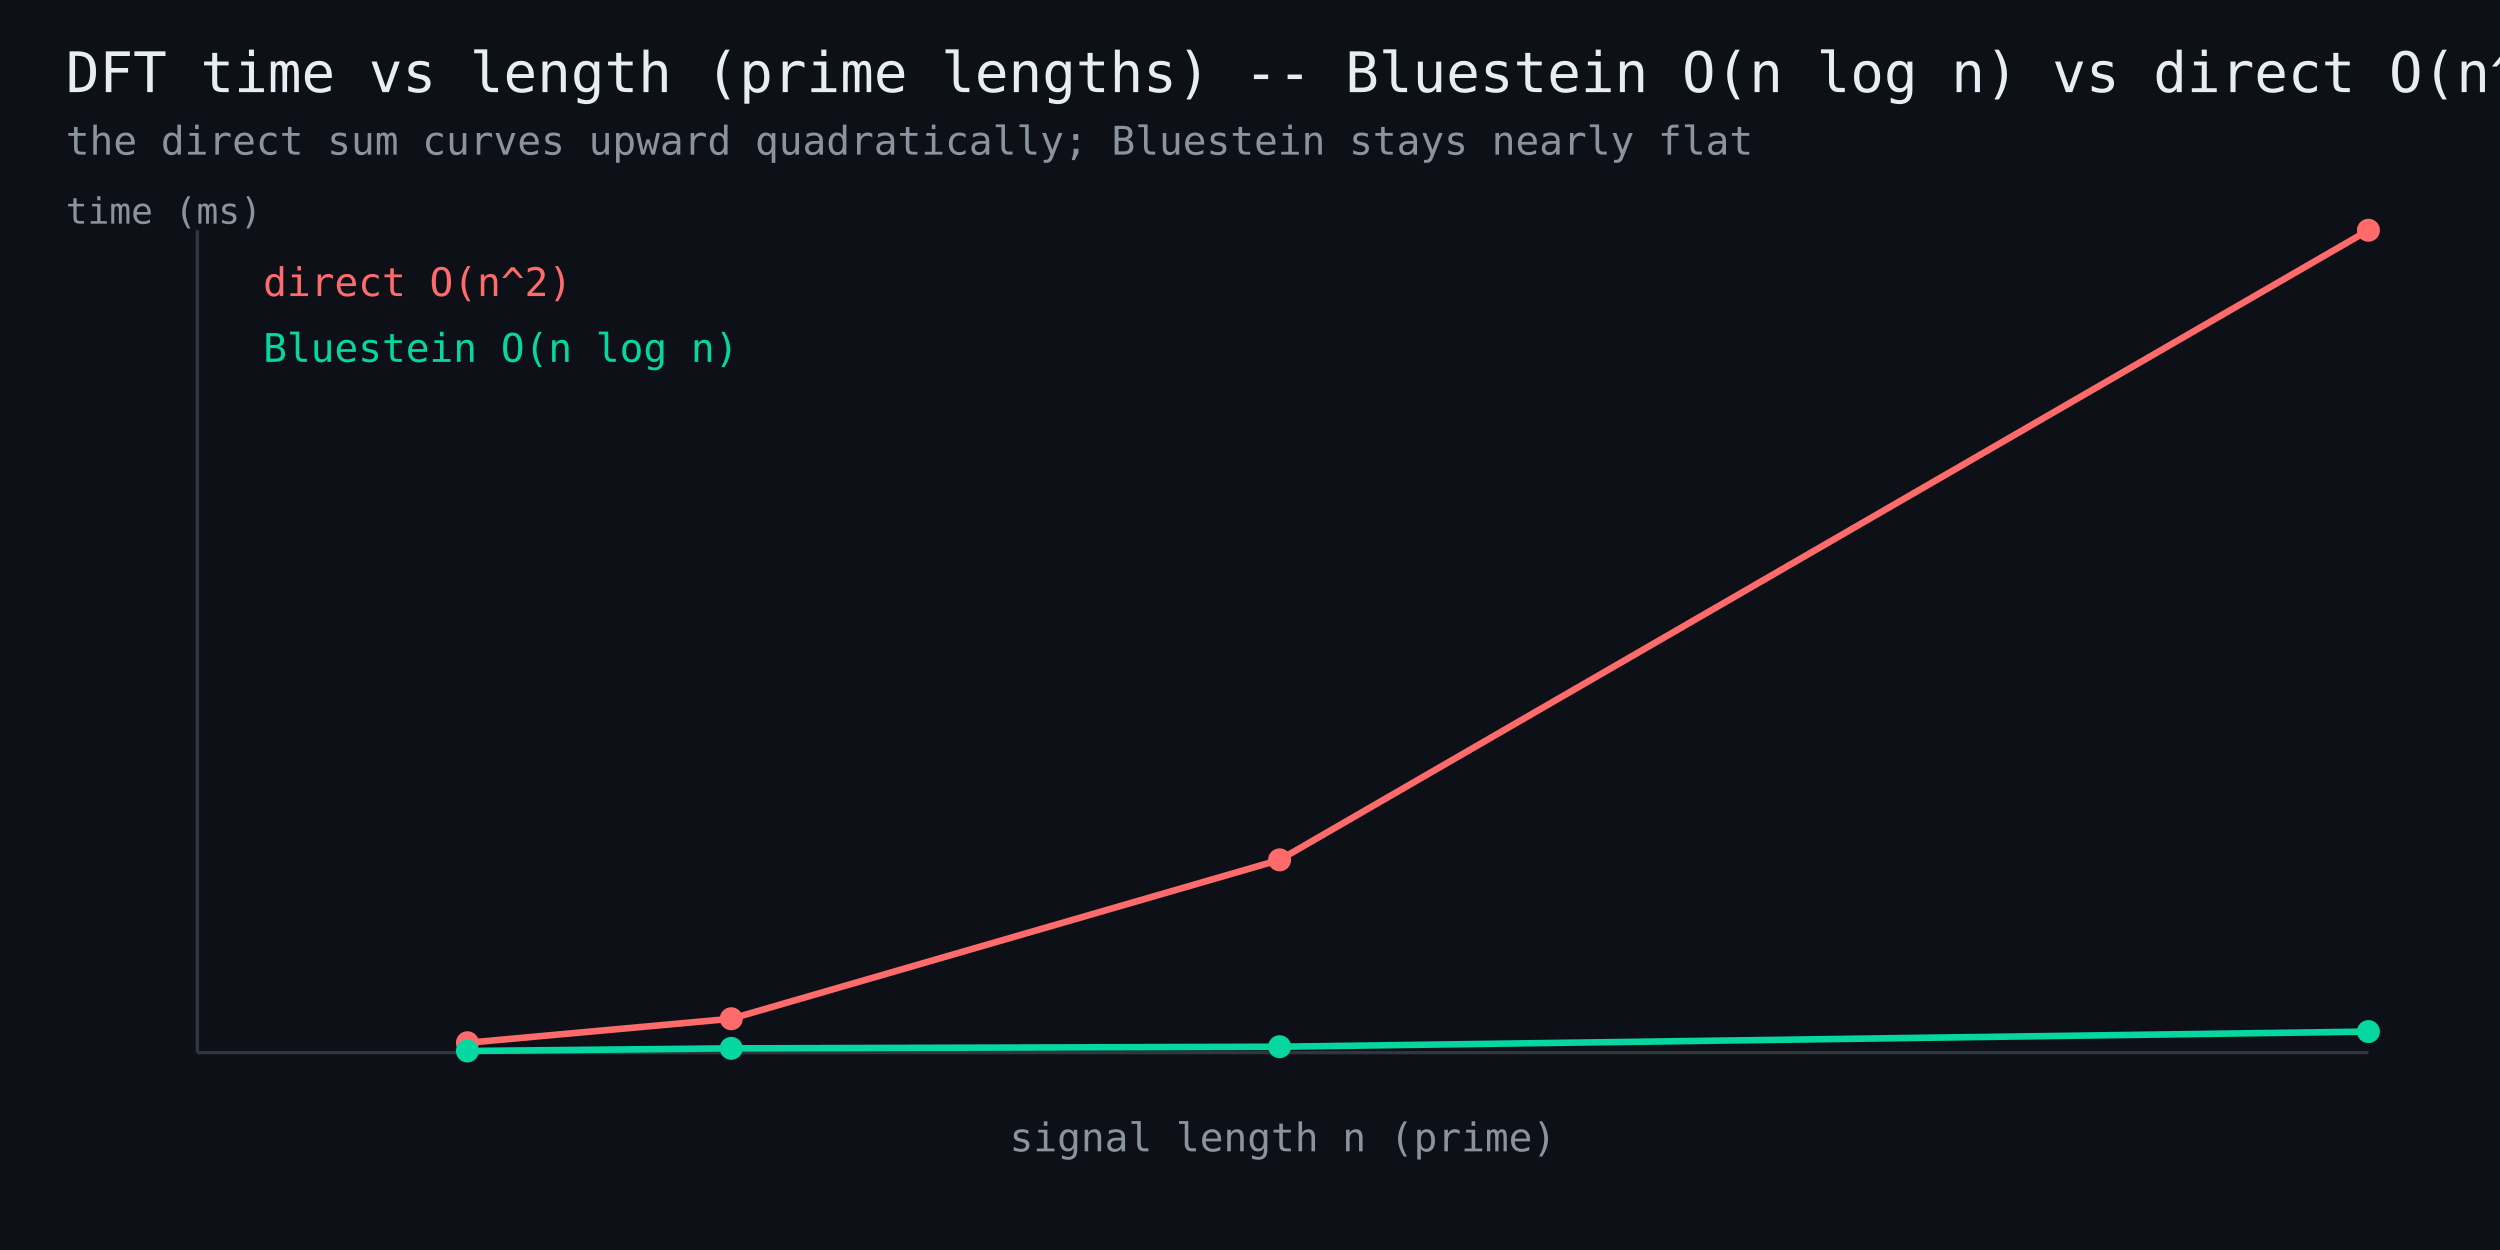
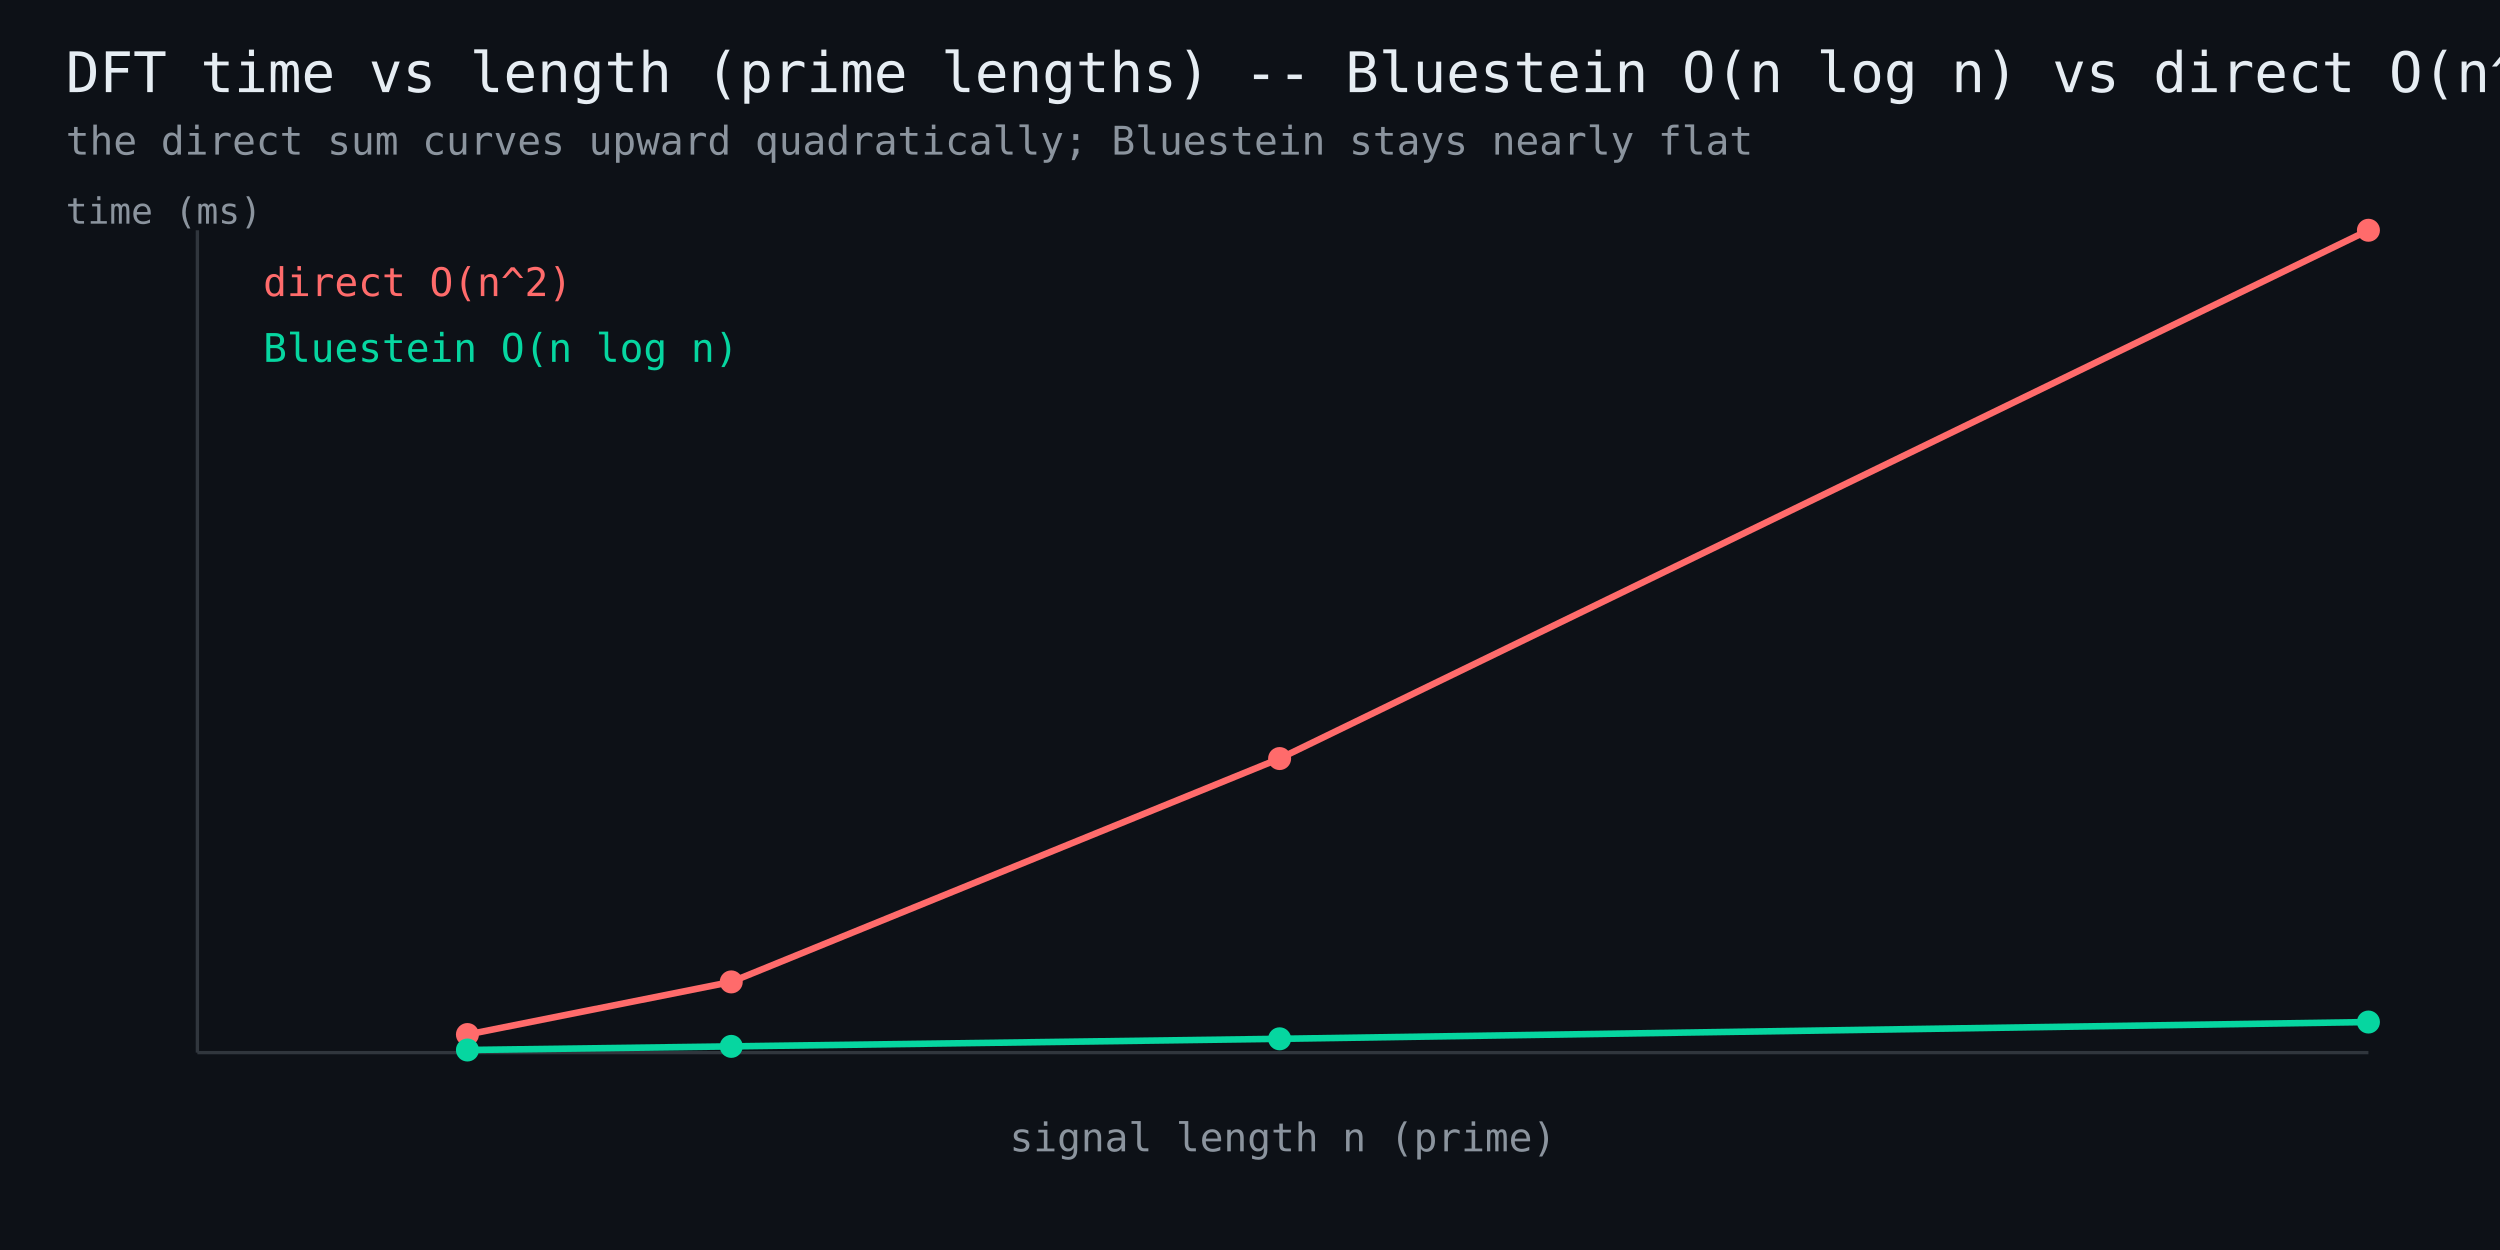
<svg xmlns="http://www.w3.org/2000/svg" width="760" height="380" viewBox="0 0 760 380" font-family="monospace">
  <rect width="760" height="380" fill="#0d1117" />
  <text x="20" y="28" fill="#e6edf3" font-size="17">DFT time vs length (prime lengths) -- Bluestein O(n log n) vs direct O(n^2)</text>
  <text x="20" y="47" fill="#8b949e" font-size="12">the direct sum curves upward quadratically; Bluestein stays nearly flat</text>
  <line x1="60" y1="320" x2="720" y2="320" stroke="#30363d" stroke-width="1" />
  <line x1="60" y1="320" x2="60" y2="70" stroke="#30363d" stroke-width="1" />
-   <polyline points="142.1,317.0 222.3,309.7 389.0,261.4 720.0,70.0" fill="none" stroke="#ff6b6b" stroke-width="2" />
-   <circle cx="142.1" cy="317.0" r="3.5" fill="#ff6b6b" />
-   <circle cx="222.3" cy="309.7" r="3.5" fill="#ff6b6b" />
-   <circle cx="389.0" cy="261.4" r="3.5" fill="#ff6b6b" />
+   <polyline points="142.1,314.5 222.3,298.5 389.0,230.6 720.0,70.0" fill="none" stroke="#ff6b6b" stroke-width="2" />
+   <circle cx="142.1" cy="314.5" r="3.5" fill="#ff6b6b" />
+   <circle cx="222.3" cy="298.5" r="3.5" fill="#ff6b6b" />
+   <circle cx="389.0" cy="230.6" r="3.5" fill="#ff6b6b" />
  <circle cx="720.0" cy="70.0" r="3.5" fill="#ff6b6b" />
  <text x="80" y="90" fill="#ff6b6b" font-size="12">direct O(n^2)</text>
-   <polyline points="142.1,319.5 222.3,318.7 389.0,318.2 720.0,313.6" fill="none" stroke="#06d6a0" stroke-width="2" />
-   <circle cx="142.1" cy="319.5" r="3.5" fill="#06d6a0" />
-   <circle cx="222.3" cy="318.7" r="3.5" fill="#06d6a0" />
-   <circle cx="389.0" cy="318.2" r="3.5" fill="#06d6a0" />
-   <circle cx="720.0" cy="313.6" r="3.5" fill="#06d6a0" />
+   <polyline points="142.1,319.2 222.3,318.1 389.0,315.8 720.0,310.7" fill="none" stroke="#06d6a0" stroke-width="2" />
+   <circle cx="142.1" cy="319.2" r="3.5" fill="#06d6a0" />
+   <circle cx="222.3" cy="318.1" r="3.5" fill="#06d6a0" />
+   <circle cx="389.0" cy="315.8" r="3.5" fill="#06d6a0" />
+   <circle cx="720.0" cy="310.7" r="3.5" fill="#06d6a0" />
  <text x="80" y="110" fill="#06d6a0" font-size="12">Bluestein O(n log n)</text>
  <text x="390" y="350" fill="#8b949e" font-size="12" text-anchor="middle">signal length n (prime)</text>
  <text x="20" y="68" fill="#8b949e" font-size="11">time (ms)</text>
</svg>
